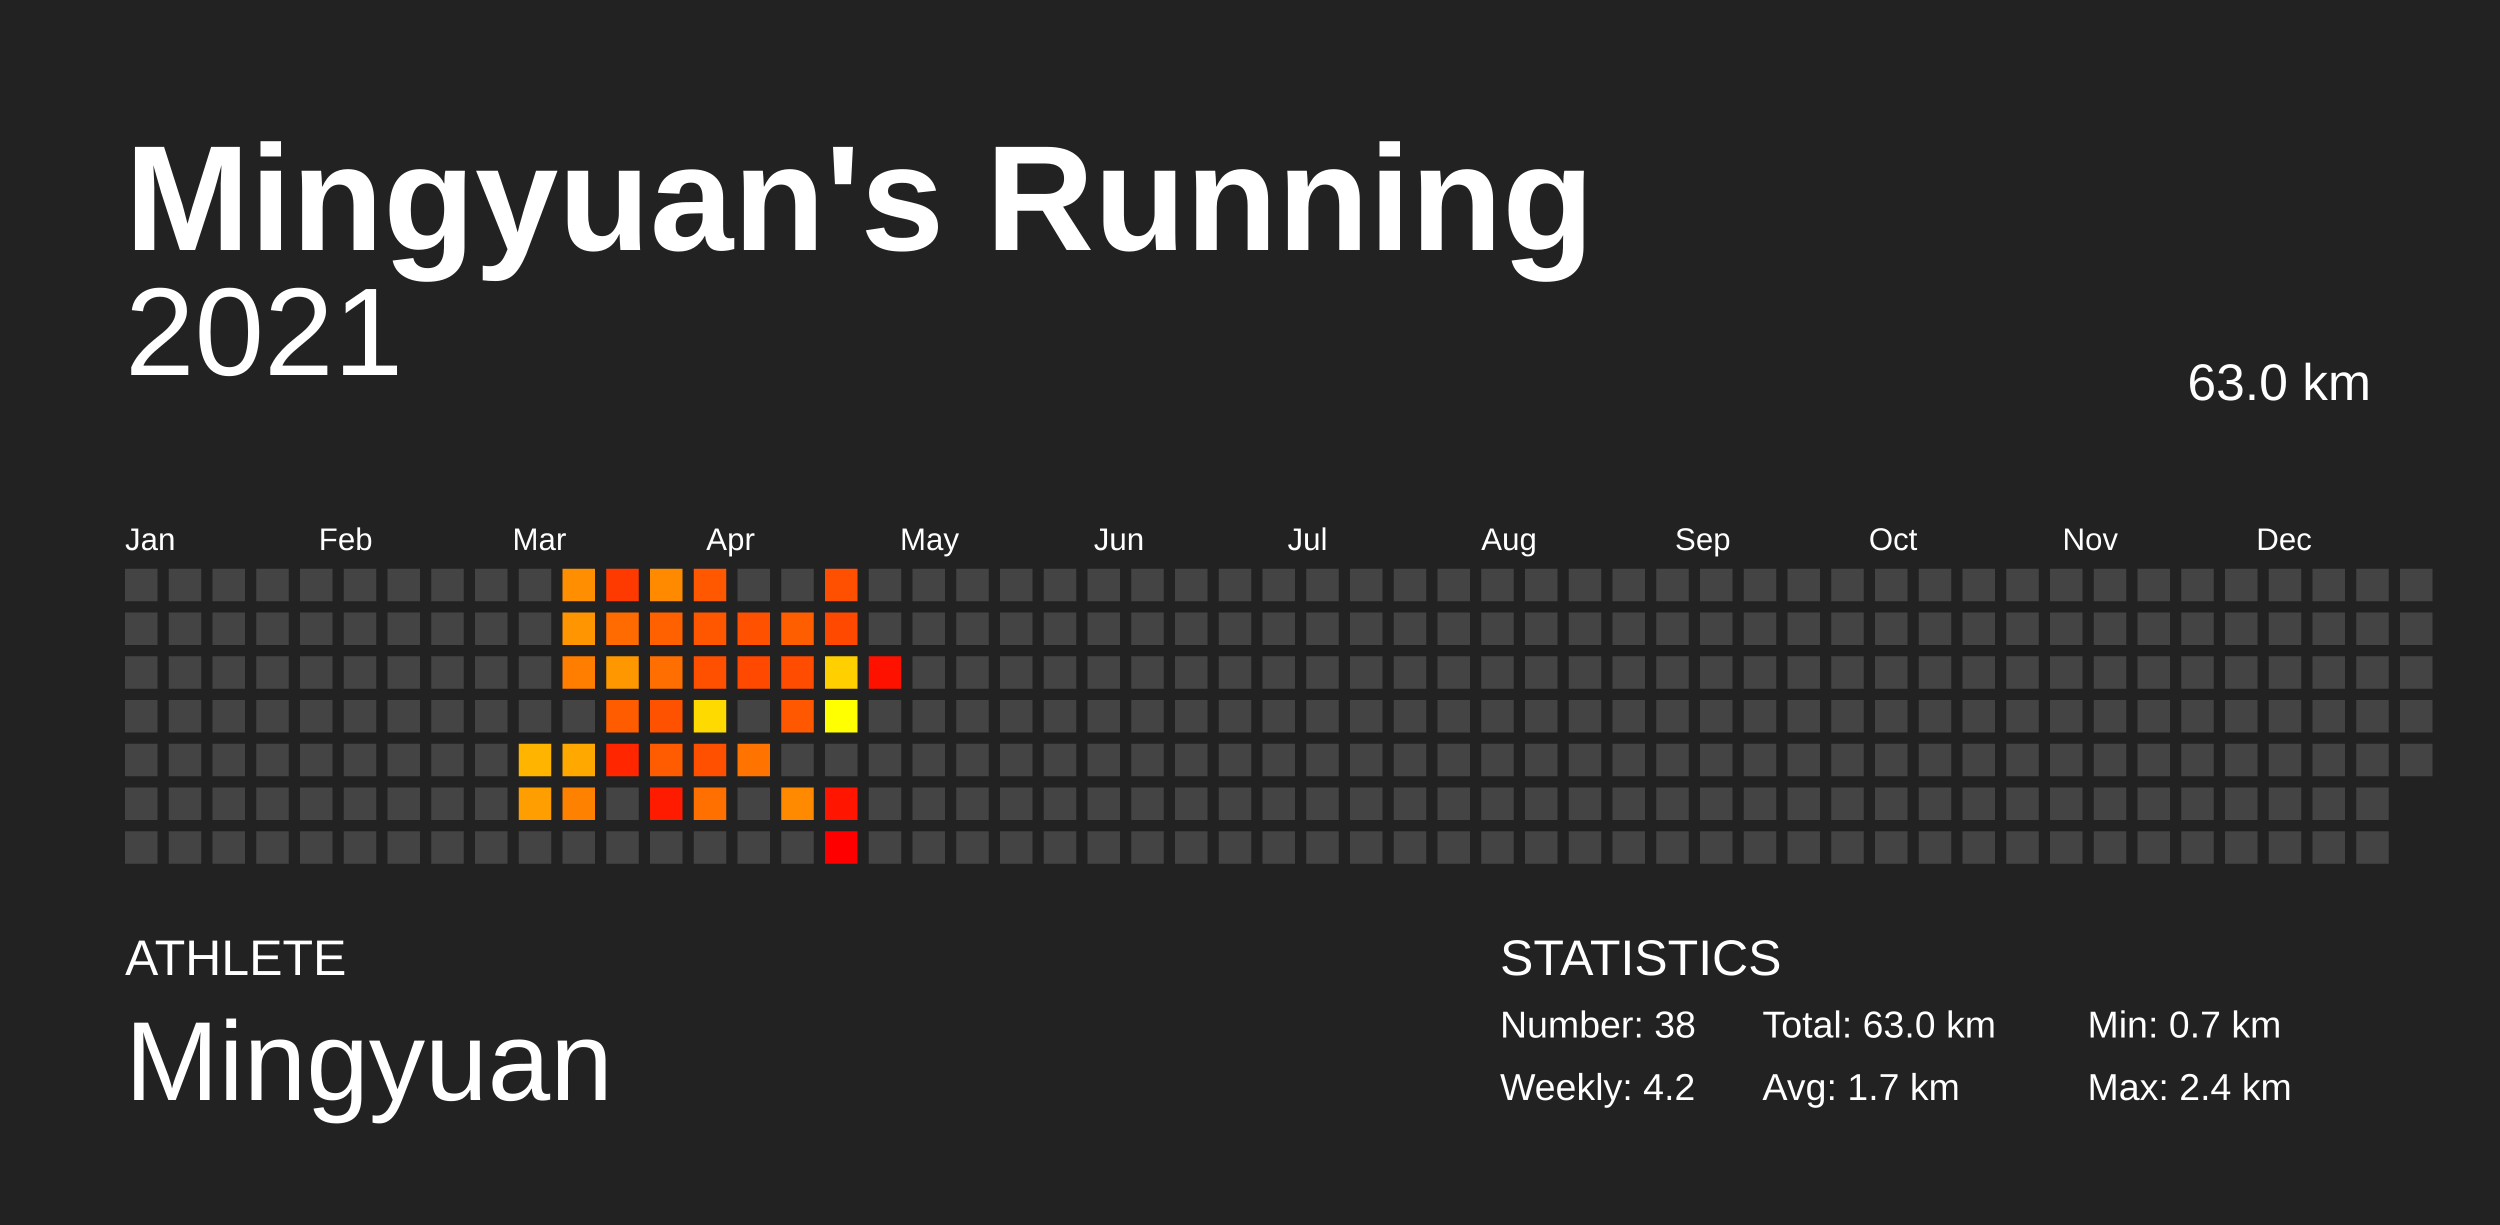
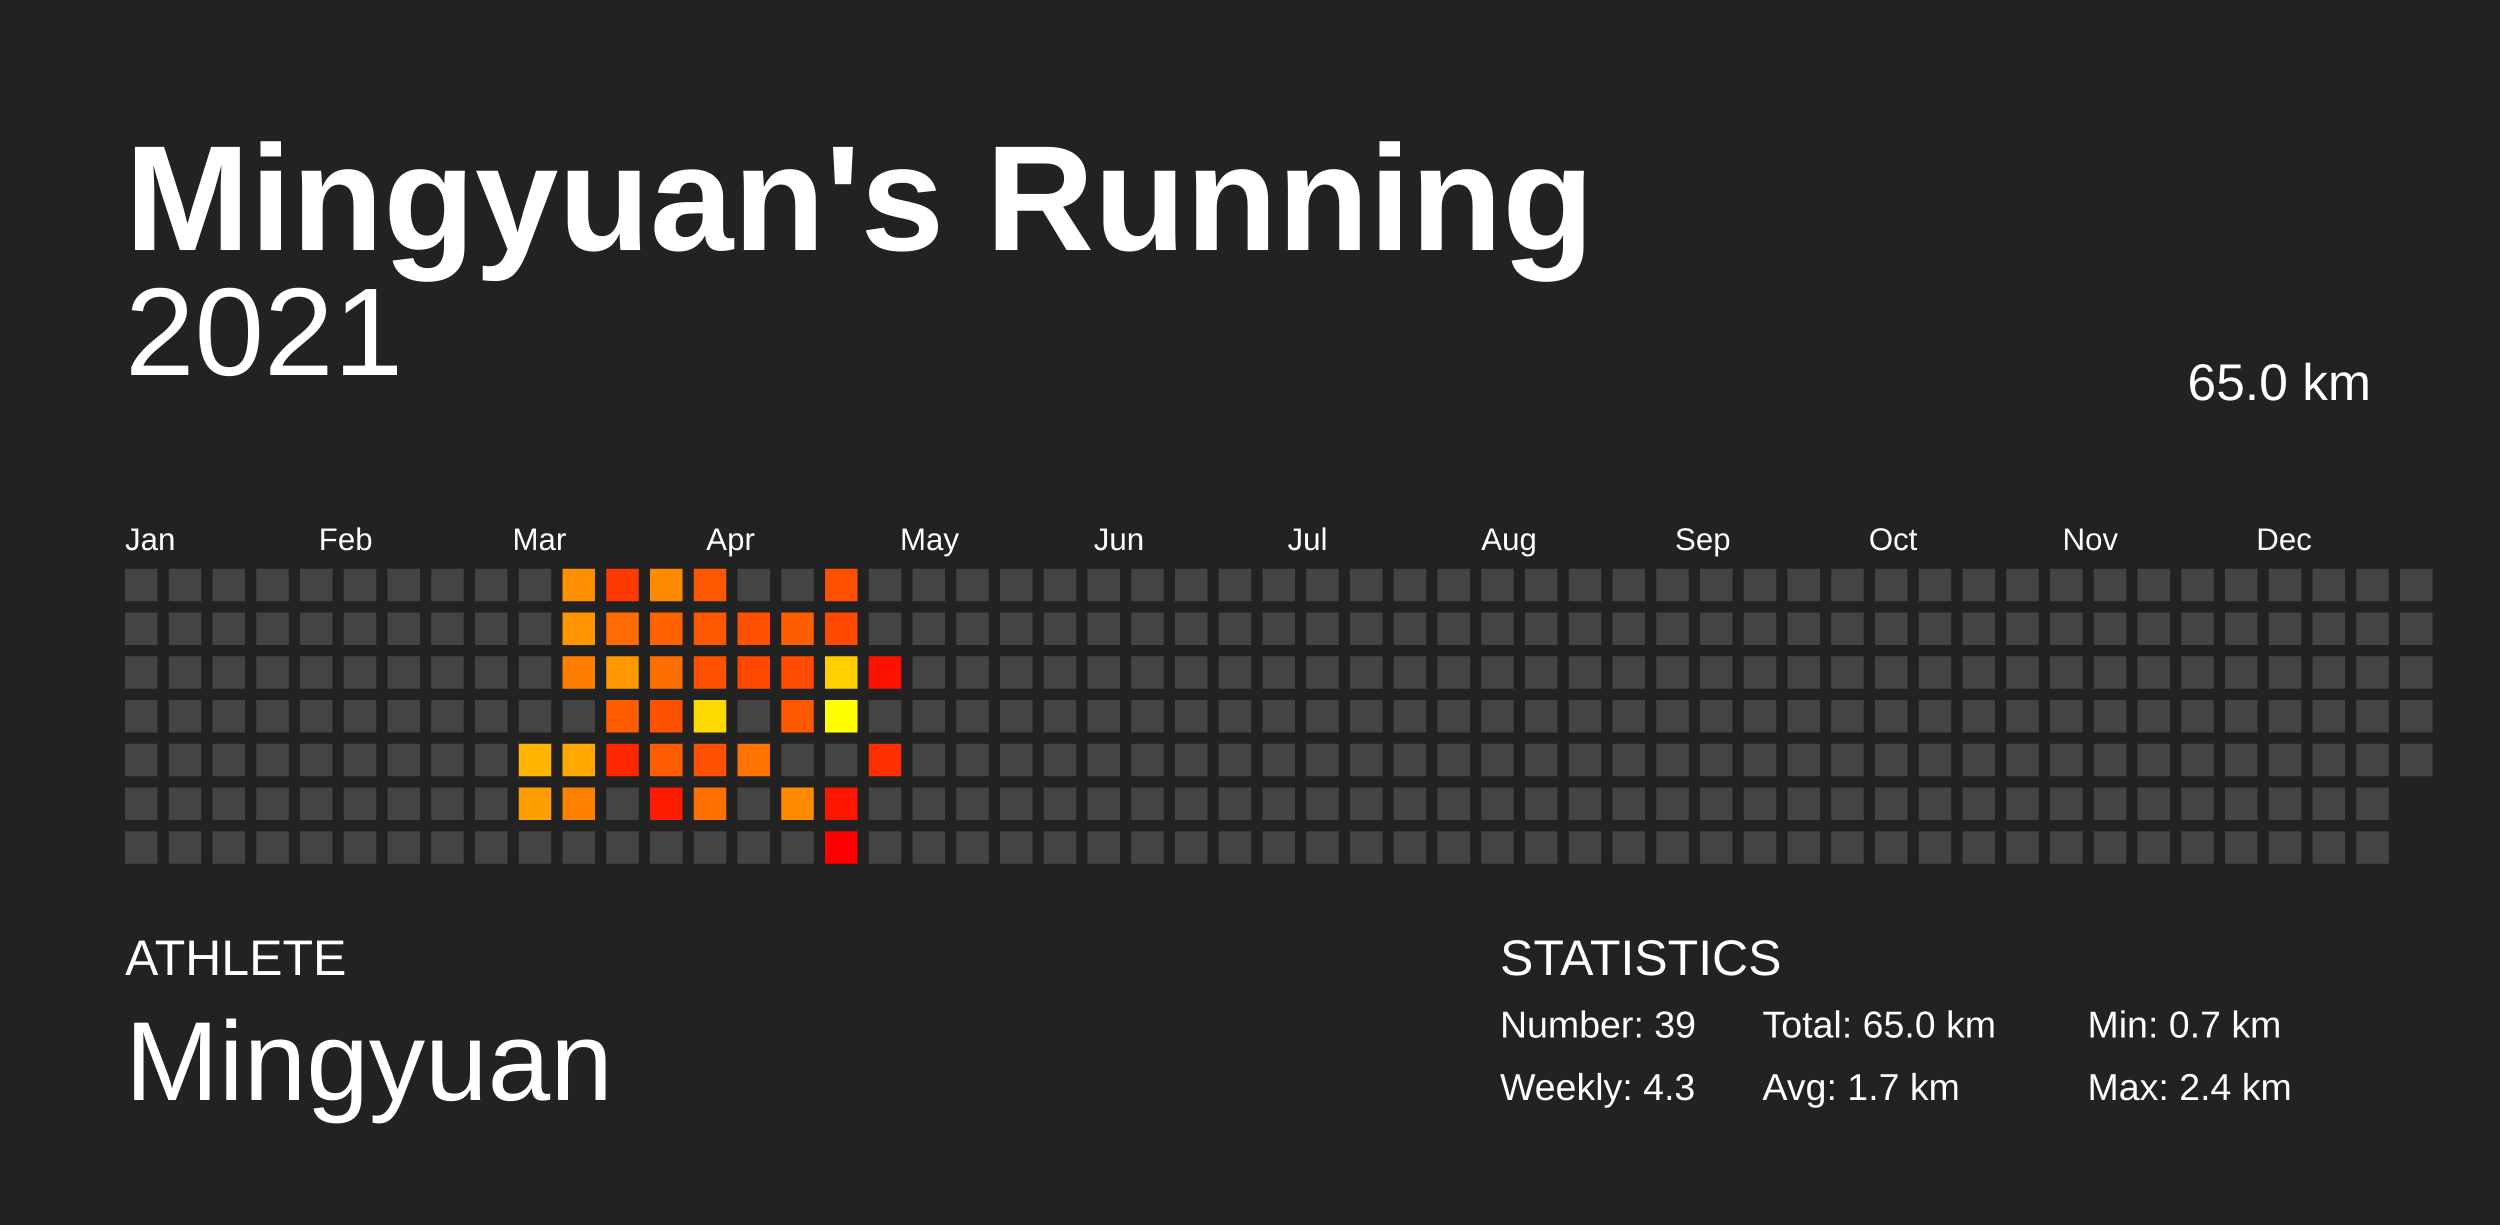
<svg xmlns="http://www.w3.org/2000/svg" baseProfile="full" height="98mm" version="1.1" viewBox="0,0,200,98" width="200mm">
  <defs />
  <rect fill="#222222" height="98" width="200" x="0" y="0" />
  <text fill="#FFFFFF" style="font-size:12px; font-family:Arial; font-weight:bold;" x="10" y="20">Mingyuan's Running</text>
  <text fill="#FFFFFF" style="font-size:4px; font-family:Arial" x="10" y="78">ATHLETE</text>
  <text fill="#FFFFFF" style="font-size:9px; font-family:Arial" x="10" y="88">Mingyuan</text>
  <text fill="#FFFFFF" style="font-size:4px; font-family:Arial" x="120" y="78">STATISTICS</text>
-   <text fill="#FFFFFF" style="font-size:3px; font-family:Arial" x="120" y="83">Number: 38</text>
-   <text fill="#FFFFFF" style="font-size:3px; font-family:Arial" x="120" y="88">Weekly: 4.2</text>
-   <text fill="#FFFFFF" style="font-size:3px; font-family:Arial" x="141" y="83">Total: 63.0 km</text>
+   <text fill="#FFFFFF" style="font-size:3px; font-family:Arial" x="120" y="83">Number: 39</text>
+   <text fill="#FFFFFF" style="font-size:3px; font-family:Arial" x="120" y="88">Weekly: 4.3</text>
+   <text fill="#FFFFFF" style="font-size:3px; font-family:Arial" x="141" y="83">Total: 65.0 km</text>
  <text fill="#FFFFFF" style="font-size:3px; font-family:Arial" x="141" y="88">Avg: 1.7 km</text>
  <text fill="#FFFFFF" style="font-size:3px; font-family:Arial" x="167" y="83">Min: 0.7 km</text>
  <text fill="#FFFFFF" style="font-size:3px; font-family:Arial" x="167" y="88">Max: 2.4 km</text>
  <text alignment-baseline="hanging" fill="#FFFFFF" style="font-size:10.0px; font-family:Arial;" x="10" y="30">2021</text>
-   <text alignment-baseline="hanging" fill="#FFFFFF" style="font-size:4.125px; font-family:Arial;" x="175" y="32">63.0 km</text>
+   <text alignment-baseline="hanging" fill="#FFFFFF" style="font-size:4.125px; font-family:Arial;" x="175" y="32">65.0 km</text>
  <text fill="#FFFFFF" style="font-size:2.5px; font-family:Arial" x="10.0" y="44">Jan</text>
  <text fill="#FFFFFF" style="font-size:2.5px; font-family:Arial" x="25.5" y="44">Feb</text>
  <text fill="#FFFFFF" style="font-size:2.5px; font-family:Arial" x="41.0" y="44">Mar</text>
  <text fill="#FFFFFF" style="font-size:2.5px; font-family:Arial" x="56.5" y="44">Apr</text>
  <text fill="#FFFFFF" style="font-size:2.5px; font-family:Arial" x="72.0" y="44">May</text>
  <text fill="#FFFFFF" style="font-size:2.5px; font-family:Arial" x="87.5" y="44">Jun</text>
  <text fill="#FFFFFF" style="font-size:2.5px; font-family:Arial" x="103.0" y="44">Jul</text>
  <text fill="#FFFFFF" style="font-size:2.5px; font-family:Arial" x="118.5" y="44">Aug</text>
  <text fill="#FFFFFF" style="font-size:2.5px; font-family:Arial" x="134.0" y="44">Sep</text>
  <text fill="#FFFFFF" style="font-size:2.5px; font-family:Arial" x="149.5" y="44">Oct</text>
  <text fill="#FFFFFF" style="font-size:2.5px; font-family:Arial" x="165.0" y="44">Nov</text>
  <text fill="#FFFFFF" style="font-size:2.5px; font-family:Arial" x="180.5" y="44">Dec</text>
  <rect fill="#444444" height="2.6" width="2.6" x="10.0" y="45.5" />
  <rect fill="#444444" height="2.6" width="2.6" x="10.0" y="49.0" />
  <rect fill="#444444" height="2.6" width="2.6" x="10.0" y="52.5" />
  <rect fill="#444444" height="2.6" width="2.6" x="10.0" y="56.0" />
  <rect fill="#444444" height="2.6" width="2.6" x="10.0" y="59.5" />
  <rect fill="#444444" height="2.6" width="2.6" x="10.0" y="63.0" />
  <rect fill="#444444" height="2.6" width="2.6" x="10.0" y="66.5" />
  <rect fill="#444444" height="2.6" width="2.6" x="13.5" y="45.5" />
  <rect fill="#444444" height="2.6" width="2.6" x="13.5" y="49.0" />
  <rect fill="#444444" height="2.6" width="2.6" x="13.5" y="52.5" />
  <rect fill="#444444" height="2.6" width="2.6" x="13.5" y="56.0" />
  <rect fill="#444444" height="2.6" width="2.6" x="13.5" y="59.5" />
  <rect fill="#444444" height="2.6" width="2.6" x="13.5" y="63.0" />
  <rect fill="#444444" height="2.6" width="2.6" x="13.5" y="66.5" />
  <rect fill="#444444" height="2.6" width="2.6" x="17.0" y="45.5" />
  <rect fill="#444444" height="2.6" width="2.6" x="17.0" y="49.0" />
  <rect fill="#444444" height="2.6" width="2.6" x="17.0" y="52.5" />
  <rect fill="#444444" height="2.6" width="2.6" x="17.0" y="56.0" />
  <rect fill="#444444" height="2.6" width="2.6" x="17.0" y="59.5" />
  <rect fill="#444444" height="2.6" width="2.6" x="17.0" y="63.0" />
  <rect fill="#444444" height="2.6" width="2.6" x="17.0" y="66.5" />
  <rect fill="#444444" height="2.6" width="2.6" x="20.5" y="45.5" />
  <rect fill="#444444" height="2.6" width="2.6" x="20.5" y="49.0" />
  <rect fill="#444444" height="2.6" width="2.6" x="20.5" y="52.5" />
  <rect fill="#444444" height="2.6" width="2.6" x="20.5" y="56.0" />
  <rect fill="#444444" height="2.6" width="2.6" x="20.5" y="59.5" />
  <rect fill="#444444" height="2.6" width="2.6" x="20.5" y="63.0" />
  <rect fill="#444444" height="2.6" width="2.6" x="20.5" y="66.5" />
  <rect fill="#444444" height="2.6" width="2.6" x="24.0" y="45.5" />
  <rect fill="#444444" height="2.6" width="2.6" x="24.0" y="49.0" />
  <rect fill="#444444" height="2.6" width="2.6" x="24.0" y="52.5" />
  <rect fill="#444444" height="2.6" width="2.6" x="24.0" y="56.0" />
  <rect fill="#444444" height="2.6" width="2.6" x="24.0" y="59.5" />
  <rect fill="#444444" height="2.6" width="2.6" x="24.0" y="63.0" />
  <rect fill="#444444" height="2.6" width="2.6" x="24.0" y="66.5" />
  <rect fill="#444444" height="2.6" width="2.6" x="27.5" y="45.5" />
  <rect fill="#444444" height="2.6" width="2.6" x="27.5" y="49.0" />
  <rect fill="#444444" height="2.6" width="2.6" x="27.5" y="52.5" />
  <rect fill="#444444" height="2.6" width="2.6" x="27.5" y="56.0" />
  <rect fill="#444444" height="2.6" width="2.6" x="27.5" y="59.5" />
  <rect fill="#444444" height="2.6" width="2.6" x="27.5" y="63.0" />
  <rect fill="#444444" height="2.6" width="2.6" x="27.5" y="66.5" />
  <rect fill="#444444" height="2.6" width="2.6" x="31.0" y="45.5" />
  <rect fill="#444444" height="2.6" width="2.6" x="31.0" y="49.0" />
  <rect fill="#444444" height="2.6" width="2.6" x="31.0" y="52.5" />
  <rect fill="#444444" height="2.6" width="2.6" x="31.0" y="56.0" />
  <rect fill="#444444" height="2.6" width="2.6" x="31.0" y="59.5" />
  <rect fill="#444444" height="2.6" width="2.6" x="31.0" y="63.0" />
  <rect fill="#444444" height="2.6" width="2.6" x="31.0" y="66.5" />
  <rect fill="#444444" height="2.6" width="2.6" x="34.5" y="45.5" />
  <rect fill="#444444" height="2.6" width="2.6" x="34.5" y="49.0" />
  <rect fill="#444444" height="2.6" width="2.6" x="34.5" y="52.5" />
  <rect fill="#444444" height="2.6" width="2.6" x="34.5" y="56.0" />
  <rect fill="#444444" height="2.6" width="2.6" x="34.5" y="59.5" />
  <rect fill="#444444" height="2.6" width="2.6" x="34.5" y="63.0" />
  <rect fill="#444444" height="2.6" width="2.6" x="34.5" y="66.5" />
  <rect fill="#444444" height="2.6" width="2.6" x="38.0" y="45.5" />
  <rect fill="#444444" height="2.6" width="2.6" x="38.0" y="49.0" />
  <rect fill="#444444" height="2.6" width="2.6" x="38.0" y="52.5" />
  <rect fill="#444444" height="2.6" width="2.6" x="38.0" y="56.0" />
  <rect fill="#444444" height="2.6" width="2.6" x="38.0" y="59.5" />
  <rect fill="#444444" height="2.6" width="2.6" x="38.0" y="63.0" />
  <rect fill="#444444" height="2.6" width="2.6" x="38.0" y="66.5" />
  <rect fill="#444444" height="2.6" width="2.6" x="41.5" y="45.5" />
  <rect fill="#444444" height="2.6" width="2.6" x="41.5" y="49.0" />
  <rect fill="#444444" height="2.6" width="2.6" x="41.5" y="52.5" />
  <rect fill="#444444" height="2.6" width="2.6" x="41.5" y="56.0" />
  <rect fill="#ffb400" height="2.6" width="2.6" x="41.5" y="59.5" />
  <rect fill="#ff9e00" height="2.6" width="2.6" x="41.5" y="63.0" />
  <rect fill="#444444" height="2.6" width="2.6" x="41.5" y="66.5" />
  <rect fill="#ff8f00" height="2.6" width="2.6" x="45.0" y="45.5" />
  <rect fill="#ff9500" height="2.6" width="2.6" x="45.0" y="49.0" />
  <rect fill="#ff7e00" height="2.6" width="2.6" x="45.0" y="52.5" />
  <rect fill="#444444" height="2.6" width="2.6" x="45.0" y="56.0" />
  <rect fill="#ffa900" height="2.6" width="2.6" x="45.0" y="59.5" />
  <rect fill="#ff8100" height="2.6" width="2.6" x="45.0" y="63.0" />
  <rect fill="#444444" height="2.6" width="2.6" x="45.0" y="66.5" />
  <rect fill="#ff3a00" height="2.6" width="2.6" x="48.5" y="45.5" />
  <rect fill="#ff6b00" height="2.6" width="2.6" x="48.5" y="49.0" />
  <rect fill="#ff9700" height="2.6" width="2.6" x="48.5" y="52.5" />
  <rect fill="#ff5c00" height="2.6" width="2.6" x="48.5" y="56.0" />
  <rect fill="#ff2600" height="2.6" width="2.6" x="48.5" y="59.5" />
  <rect fill="#444444" height="2.6" width="2.6" x="48.5" y="63.0" />
  <rect fill="#444444" height="2.6" width="2.6" x="48.5" y="66.5" />
  <rect fill="#ff8a00" height="2.6" width="2.6" x="52.0" y="45.5" />
  <rect fill="#ff6100" height="2.6" width="2.6" x="52.0" y="49.0" />
  <rect fill="#ff6e00" height="2.6" width="2.6" x="52.0" y="52.5" />
  <rect fill="#ff5200" height="2.6" width="2.6" x="52.0" y="56.0" />
  <rect fill="#ff5b00" height="2.6" width="2.6" x="52.0" y="59.5" />
  <rect fill="#ff1b00" height="2.6" width="2.6" x="52.0" y="63.0" />
  <rect fill="#444444" height="2.6" width="2.6" x="52.0" y="66.5" />
  <rect fill="#ff5800" height="2.6" width="2.6" x="55.5" y="45.5" />
  <rect fill="#ff5600" height="2.6" width="2.6" x="55.5" y="49.0" />
  <rect fill="#ff5000" height="2.6" width="2.6" x="55.5" y="52.5" />
  <rect fill="#ffda00" height="2.6" width="2.6" x="55.5" y="56.0" />
  <rect fill="#ff5000" height="2.6" width="2.6" x="55.5" y="59.5" />
  <rect fill="#ff7000" height="2.6" width="2.6" x="55.5" y="63.0" />
  <rect fill="#444444" height="2.6" width="2.6" x="55.5" y="66.5" />
  <rect fill="#444444" height="2.6" width="2.6" x="59.0" y="45.5" />
  <rect fill="#ff5100" height="2.6" width="2.6" x="59.0" y="49.0" />
  <rect fill="#ff4800" height="2.6" width="2.6" x="59.0" y="52.5" />
  <rect fill="#444444" height="2.6" width="2.6" x="59.0" y="56.0" />
  <rect fill="#ff7400" height="2.6" width="2.6" x="59.0" y="59.5" />
  <rect fill="#444444" height="2.6" width="2.6" x="59.0" y="63.0" />
  <rect fill="#444444" height="2.6" width="2.6" x="59.0" y="66.5" />
  <rect fill="#444444" height="2.6" width="2.6" x="62.5" y="45.5" />
  <rect fill="#ff5e00" height="2.6" width="2.6" x="62.5" y="49.0" />
  <rect fill="#ff4c00" height="2.6" width="2.6" x="62.5" y="52.5" />
  <rect fill="#ff5800" height="2.6" width="2.6" x="62.5" y="56.0" />
  <rect fill="#444444" height="2.6" width="2.6" x="62.5" y="59.5" />
  <rect fill="#ff8a00" height="2.6" width="2.6" x="62.5" y="63.0" />
  <rect fill="#444444" height="2.6" width="2.6" x="62.5" y="66.5" />
  <rect fill="#ff4f00" height="2.6" width="2.6" x="66.0" y="45.5" />
  <rect fill="#ff4800" height="2.6" width="2.6" x="66.0" y="49.0" />
  <rect fill="#ffcf00" height="2.6" width="2.6" x="66.0" y="52.5" />
  <rect fill="#ffff00" height="2.6" width="2.6" x="66.0" y="56.0" />
  <rect fill="#444444" height="2.6" width="2.6" x="66.0" y="59.5" />
  <rect fill="#ff1500" height="2.6" width="2.6" x="66.0" y="63.0" />
  <rect fill="#ff0000" height="2.6" width="2.6" x="66.0" y="66.5" />
  <rect fill="#444444" height="2.6" width="2.6" x="69.5" y="45.5" />
  <rect fill="#444444" height="2.6" width="2.6" x="69.5" y="49.0" />
  <rect fill="#ff1100" height="2.6" width="2.6" x="69.5" y="52.5" />
  <rect fill="#444444" height="2.6" width="2.6" x="69.5" y="56.0" />
-   <rect fill="#444444" height="2.6" width="2.6" x="69.5" y="59.5" />
+   <rect fill="#ff3000" height="2.6" width="2.6" x="69.5" y="59.5" />
  <rect fill="#444444" height="2.6" width="2.6" x="69.5" y="63.0" />
  <rect fill="#444444" height="2.6" width="2.6" x="69.5" y="66.5" />
  <rect fill="#444444" height="2.6" width="2.6" x="73.0" y="45.5" />
  <rect fill="#444444" height="2.6" width="2.6" x="73.0" y="49.0" />
  <rect fill="#444444" height="2.6" width="2.6" x="73.0" y="52.5" />
  <rect fill="#444444" height="2.6" width="2.6" x="73.0" y="56.0" />
  <rect fill="#444444" height="2.6" width="2.6" x="73.0" y="59.5" />
  <rect fill="#444444" height="2.6" width="2.6" x="73.0" y="63.0" />
  <rect fill="#444444" height="2.6" width="2.6" x="73.0" y="66.5" />
  <rect fill="#444444" height="2.6" width="2.6" x="76.5" y="45.5" />
  <rect fill="#444444" height="2.6" width="2.6" x="76.5" y="49.0" />
  <rect fill="#444444" height="2.6" width="2.6" x="76.5" y="52.5" />
  <rect fill="#444444" height="2.6" width="2.6" x="76.5" y="56.0" />
  <rect fill="#444444" height="2.6" width="2.6" x="76.5" y="59.5" />
  <rect fill="#444444" height="2.6" width="2.6" x="76.5" y="63.0" />
  <rect fill="#444444" height="2.6" width="2.6" x="76.5" y="66.5" />
  <rect fill="#444444" height="2.6" width="2.6" x="80.0" y="45.5" />
  <rect fill="#444444" height="2.6" width="2.6" x="80.0" y="49.0" />
  <rect fill="#444444" height="2.6" width="2.6" x="80.0" y="52.5" />
  <rect fill="#444444" height="2.6" width="2.6" x="80.0" y="56.0" />
  <rect fill="#444444" height="2.6" width="2.6" x="80.0" y="59.5" />
  <rect fill="#444444" height="2.6" width="2.6" x="80.0" y="63.0" />
  <rect fill="#444444" height="2.6" width="2.6" x="80.0" y="66.5" />
  <rect fill="#444444" height="2.6" width="2.6" x="83.5" y="45.5" />
  <rect fill="#444444" height="2.6" width="2.6" x="83.5" y="49.0" />
  <rect fill="#444444" height="2.6" width="2.6" x="83.5" y="52.5" />
  <rect fill="#444444" height="2.6" width="2.6" x="83.5" y="56.0" />
  <rect fill="#444444" height="2.6" width="2.6" x="83.5" y="59.5" />
  <rect fill="#444444" height="2.6" width="2.6" x="83.5" y="63.0" />
  <rect fill="#444444" height="2.6" width="2.6" x="83.5" y="66.5" />
  <rect fill="#444444" height="2.6" width="2.6" x="87.0" y="45.5" />
  <rect fill="#444444" height="2.6" width="2.6" x="87.0" y="49.0" />
  <rect fill="#444444" height="2.6" width="2.6" x="87.0" y="52.5" />
  <rect fill="#444444" height="2.6" width="2.6" x="87.0" y="56.0" />
  <rect fill="#444444" height="2.6" width="2.6" x="87.0" y="59.5" />
  <rect fill="#444444" height="2.6" width="2.6" x="87.0" y="63.0" />
  <rect fill="#444444" height="2.6" width="2.6" x="87.0" y="66.5" />
  <rect fill="#444444" height="2.6" width="2.6" x="90.5" y="45.5" />
  <rect fill="#444444" height="2.6" width="2.6" x="90.5" y="49.0" />
  <rect fill="#444444" height="2.6" width="2.6" x="90.5" y="52.5" />
  <rect fill="#444444" height="2.6" width="2.6" x="90.5" y="56.0" />
  <rect fill="#444444" height="2.6" width="2.6" x="90.5" y="59.5" />
  <rect fill="#444444" height="2.6" width="2.6" x="90.5" y="63.0" />
  <rect fill="#444444" height="2.6" width="2.6" x="90.5" y="66.5" />
  <rect fill="#444444" height="2.6" width="2.6" x="94.0" y="45.5" />
  <rect fill="#444444" height="2.6" width="2.6" x="94.0" y="49.0" />
  <rect fill="#444444" height="2.6" width="2.6" x="94.0" y="52.5" />
  <rect fill="#444444" height="2.6" width="2.6" x="94.0" y="56.0" />
  <rect fill="#444444" height="2.6" width="2.6" x="94.0" y="59.5" />
  <rect fill="#444444" height="2.6" width="2.6" x="94.0" y="63.0" />
  <rect fill="#444444" height="2.6" width="2.6" x="94.0" y="66.5" />
  <rect fill="#444444" height="2.6" width="2.6" x="97.5" y="45.5" />
  <rect fill="#444444" height="2.6" width="2.6" x="97.5" y="49.0" />
  <rect fill="#444444" height="2.6" width="2.6" x="97.5" y="52.5" />
  <rect fill="#444444" height="2.6" width="2.6" x="97.5" y="56.0" />
  <rect fill="#444444" height="2.6" width="2.6" x="97.5" y="59.5" />
  <rect fill="#444444" height="2.6" width="2.6" x="97.5" y="63.0" />
  <rect fill="#444444" height="2.6" width="2.6" x="97.5" y="66.5" />
  <rect fill="#444444" height="2.6" width="2.6" x="101.0" y="45.5" />
  <rect fill="#444444" height="2.6" width="2.6" x="101.0" y="49.0" />
  <rect fill="#444444" height="2.6" width="2.6" x="101.0" y="52.5" />
  <rect fill="#444444" height="2.6" width="2.6" x="101.0" y="56.0" />
  <rect fill="#444444" height="2.6" width="2.6" x="101.0" y="59.5" />
  <rect fill="#444444" height="2.6" width="2.6" x="101.0" y="63.0" />
  <rect fill="#444444" height="2.6" width="2.6" x="101.0" y="66.5" />
  <rect fill="#444444" height="2.6" width="2.6" x="104.5" y="45.5" />
  <rect fill="#444444" height="2.6" width="2.6" x="104.5" y="49.0" />
  <rect fill="#444444" height="2.6" width="2.6" x="104.5" y="52.5" />
  <rect fill="#444444" height="2.6" width="2.6" x="104.5" y="56.0" />
  <rect fill="#444444" height="2.6" width="2.6" x="104.5" y="59.5" />
  <rect fill="#444444" height="2.6" width="2.6" x="104.5" y="63.0" />
  <rect fill="#444444" height="2.6" width="2.6" x="104.5" y="66.5" />
  <rect fill="#444444" height="2.6" width="2.6" x="108.0" y="45.5" />
  <rect fill="#444444" height="2.6" width="2.6" x="108.0" y="49.0" />
  <rect fill="#444444" height="2.6" width="2.6" x="108.0" y="52.5" />
  <rect fill="#444444" height="2.6" width="2.6" x="108.0" y="56.0" />
  <rect fill="#444444" height="2.6" width="2.6" x="108.0" y="59.5" />
  <rect fill="#444444" height="2.6" width="2.6" x="108.0" y="63.0" />
  <rect fill="#444444" height="2.6" width="2.6" x="108.0" y="66.5" />
  <rect fill="#444444" height="2.6" width="2.6" x="111.5" y="45.5" />
  <rect fill="#444444" height="2.6" width="2.6" x="111.5" y="49.0" />
  <rect fill="#444444" height="2.6" width="2.6" x="111.5" y="52.5" />
  <rect fill="#444444" height="2.6" width="2.6" x="111.5" y="56.0" />
  <rect fill="#444444" height="2.6" width="2.6" x="111.5" y="59.5" />
  <rect fill="#444444" height="2.6" width="2.6" x="111.5" y="63.0" />
  <rect fill="#444444" height="2.6" width="2.6" x="111.5" y="66.5" />
  <rect fill="#444444" height="2.6" width="2.6" x="115.0" y="45.5" />
  <rect fill="#444444" height="2.6" width="2.6" x="115.0" y="49.0" />
  <rect fill="#444444" height="2.6" width="2.6" x="115.0" y="52.5" />
  <rect fill="#444444" height="2.6" width="2.6" x="115.0" y="56.0" />
  <rect fill="#444444" height="2.6" width="2.6" x="115.0" y="59.5" />
  <rect fill="#444444" height="2.6" width="2.6" x="115.0" y="63.0" />
  <rect fill="#444444" height="2.6" width="2.6" x="115.0" y="66.5" />
  <rect fill="#444444" height="2.6" width="2.6" x="118.5" y="45.5" />
  <rect fill="#444444" height="2.6" width="2.6" x="118.5" y="49.0" />
  <rect fill="#444444" height="2.6" width="2.6" x="118.5" y="52.5" />
  <rect fill="#444444" height="2.6" width="2.6" x="118.5" y="56.0" />
  <rect fill="#444444" height="2.6" width="2.6" x="118.5" y="59.5" />
  <rect fill="#444444" height="2.6" width="2.6" x="118.5" y="63.0" />
  <rect fill="#444444" height="2.6" width="2.6" x="118.5" y="66.5" />
  <rect fill="#444444" height="2.6" width="2.6" x="122.0" y="45.5" />
  <rect fill="#444444" height="2.6" width="2.6" x="122.0" y="49.0" />
  <rect fill="#444444" height="2.6" width="2.6" x="122.0" y="52.5" />
  <rect fill="#444444" height="2.6" width="2.6" x="122.0" y="56.0" />
  <rect fill="#444444" height="2.6" width="2.6" x="122.0" y="59.5" />
  <rect fill="#444444" height="2.6" width="2.6" x="122.0" y="63.0" />
  <rect fill="#444444" height="2.6" width="2.6" x="122.0" y="66.5" />
  <rect fill="#444444" height="2.6" width="2.6" x="125.5" y="45.5" />
  <rect fill="#444444" height="2.6" width="2.6" x="125.5" y="49.0" />
  <rect fill="#444444" height="2.6" width="2.6" x="125.5" y="52.5" />
  <rect fill="#444444" height="2.6" width="2.6" x="125.5" y="56.0" />
  <rect fill="#444444" height="2.6" width="2.6" x="125.5" y="59.5" />
  <rect fill="#444444" height="2.6" width="2.6" x="125.5" y="63.0" />
  <rect fill="#444444" height="2.6" width="2.6" x="125.5" y="66.5" />
  <rect fill="#444444" height="2.6" width="2.6" x="129.0" y="45.5" />
  <rect fill="#444444" height="2.6" width="2.6" x="129.0" y="49.0" />
  <rect fill="#444444" height="2.6" width="2.6" x="129.0" y="52.5" />
  <rect fill="#444444" height="2.6" width="2.6" x="129.0" y="56.0" />
  <rect fill="#444444" height="2.6" width="2.6" x="129.0" y="59.5" />
  <rect fill="#444444" height="2.6" width="2.6" x="129.0" y="63.0" />
  <rect fill="#444444" height="2.6" width="2.6" x="129.0" y="66.5" />
  <rect fill="#444444" height="2.6" width="2.6" x="132.5" y="45.5" />
  <rect fill="#444444" height="2.6" width="2.6" x="132.5" y="49.0" />
  <rect fill="#444444" height="2.6" width="2.6" x="132.5" y="52.5" />
  <rect fill="#444444" height="2.6" width="2.6" x="132.5" y="56.0" />
  <rect fill="#444444" height="2.6" width="2.6" x="132.5" y="59.5" />
  <rect fill="#444444" height="2.6" width="2.6" x="132.5" y="63.0" />
  <rect fill="#444444" height="2.6" width="2.6" x="132.5" y="66.5" />
  <rect fill="#444444" height="2.6" width="2.6" x="136.0" y="45.5" />
  <rect fill="#444444" height="2.6" width="2.6" x="136.0" y="49.0" />
  <rect fill="#444444" height="2.6" width="2.6" x="136.0" y="52.5" />
  <rect fill="#444444" height="2.6" width="2.6" x="136.0" y="56.0" />
  <rect fill="#444444" height="2.6" width="2.6" x="136.0" y="59.5" />
  <rect fill="#444444" height="2.6" width="2.6" x="136.0" y="63.0" />
  <rect fill="#444444" height="2.6" width="2.6" x="136.0" y="66.5" />
  <rect fill="#444444" height="2.6" width="2.6" x="139.5" y="45.5" />
  <rect fill="#444444" height="2.6" width="2.6" x="139.5" y="49.0" />
  <rect fill="#444444" height="2.6" width="2.6" x="139.5" y="52.5" />
  <rect fill="#444444" height="2.6" width="2.6" x="139.5" y="56.0" />
  <rect fill="#444444" height="2.6" width="2.6" x="139.5" y="59.5" />
  <rect fill="#444444" height="2.6" width="2.6" x="139.5" y="63.0" />
  <rect fill="#444444" height="2.6" width="2.6" x="139.5" y="66.5" />
  <rect fill="#444444" height="2.6" width="2.6" x="143.0" y="45.5" />
  <rect fill="#444444" height="2.6" width="2.6" x="143.0" y="49.0" />
  <rect fill="#444444" height="2.6" width="2.6" x="143.0" y="52.5" />
  <rect fill="#444444" height="2.6" width="2.6" x="143.0" y="56.0" />
  <rect fill="#444444" height="2.6" width="2.6" x="143.0" y="59.5" />
  <rect fill="#444444" height="2.6" width="2.6" x="143.0" y="63.0" />
  <rect fill="#444444" height="2.6" width="2.6" x="143.0" y="66.5" />
  <rect fill="#444444" height="2.6" width="2.6" x="146.5" y="45.5" />
  <rect fill="#444444" height="2.6" width="2.6" x="146.5" y="49.0" />
  <rect fill="#444444" height="2.6" width="2.6" x="146.5" y="52.5" />
  <rect fill="#444444" height="2.6" width="2.6" x="146.5" y="56.0" />
  <rect fill="#444444" height="2.6" width="2.6" x="146.5" y="59.5" />
  <rect fill="#444444" height="2.6" width="2.6" x="146.5" y="63.0" />
  <rect fill="#444444" height="2.6" width="2.6" x="146.5" y="66.5" />
  <rect fill="#444444" height="2.6" width="2.6" x="150.0" y="45.5" />
  <rect fill="#444444" height="2.6" width="2.6" x="150.0" y="49.0" />
  <rect fill="#444444" height="2.6" width="2.6" x="150.0" y="52.5" />
  <rect fill="#444444" height="2.6" width="2.6" x="150.0" y="56.0" />
  <rect fill="#444444" height="2.6" width="2.6" x="150.0" y="59.5" />
  <rect fill="#444444" height="2.6" width="2.6" x="150.0" y="63.0" />
  <rect fill="#444444" height="2.6" width="2.6" x="150.0" y="66.5" />
  <rect fill="#444444" height="2.6" width="2.6" x="153.5" y="45.5" />
  <rect fill="#444444" height="2.6" width="2.6" x="153.5" y="49.0" />
  <rect fill="#444444" height="2.6" width="2.6" x="153.5" y="52.5" />
  <rect fill="#444444" height="2.6" width="2.6" x="153.5" y="56.0" />
  <rect fill="#444444" height="2.6" width="2.6" x="153.5" y="59.5" />
  <rect fill="#444444" height="2.6" width="2.6" x="153.5" y="63.0" />
  <rect fill="#444444" height="2.6" width="2.6" x="153.5" y="66.5" />
  <rect fill="#444444" height="2.6" width="2.6" x="157.0" y="45.5" />
  <rect fill="#444444" height="2.6" width="2.6" x="157.0" y="49.0" />
  <rect fill="#444444" height="2.6" width="2.6" x="157.0" y="52.5" />
  <rect fill="#444444" height="2.6" width="2.6" x="157.0" y="56.0" />
  <rect fill="#444444" height="2.6" width="2.6" x="157.0" y="59.5" />
  <rect fill="#444444" height="2.6" width="2.6" x="157.0" y="63.0" />
  <rect fill="#444444" height="2.6" width="2.6" x="157.0" y="66.5" />
  <rect fill="#444444" height="2.6" width="2.6" x="160.5" y="45.5" />
  <rect fill="#444444" height="2.6" width="2.6" x="160.5" y="49.0" />
  <rect fill="#444444" height="2.6" width="2.6" x="160.5" y="52.5" />
  <rect fill="#444444" height="2.6" width="2.6" x="160.5" y="56.0" />
  <rect fill="#444444" height="2.6" width="2.6" x="160.5" y="59.5" />
  <rect fill="#444444" height="2.6" width="2.6" x="160.5" y="63.0" />
  <rect fill="#444444" height="2.6" width="2.6" x="160.5" y="66.5" />
  <rect fill="#444444" height="2.6" width="2.6" x="164.0" y="45.5" />
  <rect fill="#444444" height="2.6" width="2.6" x="164.0" y="49.0" />
  <rect fill="#444444" height="2.6" width="2.6" x="164.0" y="52.5" />
  <rect fill="#444444" height="2.6" width="2.6" x="164.0" y="56.0" />
  <rect fill="#444444" height="2.6" width="2.6" x="164.0" y="59.5" />
  <rect fill="#444444" height="2.6" width="2.6" x="164.0" y="63.0" />
  <rect fill="#444444" height="2.6" width="2.6" x="164.0" y="66.5" />
  <rect fill="#444444" height="2.6" width="2.6" x="167.5" y="45.5" />
  <rect fill="#444444" height="2.6" width="2.6" x="167.5" y="49.0" />
  <rect fill="#444444" height="2.6" width="2.6" x="167.5" y="52.5" />
  <rect fill="#444444" height="2.6" width="2.6" x="167.5" y="56.0" />
  <rect fill="#444444" height="2.6" width="2.6" x="167.5" y="59.5" />
  <rect fill="#444444" height="2.6" width="2.6" x="167.5" y="63.0" />
  <rect fill="#444444" height="2.6" width="2.6" x="167.5" y="66.5" />
  <rect fill="#444444" height="2.6" width="2.6" x="171.0" y="45.5" />
  <rect fill="#444444" height="2.6" width="2.6" x="171.0" y="49.0" />
  <rect fill="#444444" height="2.6" width="2.6" x="171.0" y="52.5" />
  <rect fill="#444444" height="2.6" width="2.6" x="171.0" y="56.0" />
  <rect fill="#444444" height="2.6" width="2.6" x="171.0" y="59.5" />
  <rect fill="#444444" height="2.6" width="2.6" x="171.0" y="63.0" />
  <rect fill="#444444" height="2.6" width="2.6" x="171.0" y="66.5" />
  <rect fill="#444444" height="2.6" width="2.6" x="174.5" y="45.5" />
  <rect fill="#444444" height="2.6" width="2.6" x="174.5" y="49.0" />
  <rect fill="#444444" height="2.6" width="2.6" x="174.5" y="52.5" />
  <rect fill="#444444" height="2.6" width="2.6" x="174.5" y="56.0" />
  <rect fill="#444444" height="2.6" width="2.6" x="174.5" y="59.5" />
  <rect fill="#444444" height="2.6" width="2.6" x="174.5" y="63.0" />
  <rect fill="#444444" height="2.6" width="2.6" x="174.5" y="66.5" />
  <rect fill="#444444" height="2.6" width="2.6" x="178.0" y="45.5" />
  <rect fill="#444444" height="2.6" width="2.6" x="178.0" y="49.0" />
  <rect fill="#444444" height="2.6" width="2.6" x="178.0" y="52.5" />
  <rect fill="#444444" height="2.6" width="2.6" x="178.0" y="56.0" />
  <rect fill="#444444" height="2.6" width="2.6" x="178.0" y="59.5" />
  <rect fill="#444444" height="2.6" width="2.6" x="178.0" y="63.0" />
  <rect fill="#444444" height="2.6" width="2.6" x="178.0" y="66.5" />
  <rect fill="#444444" height="2.6" width="2.6" x="181.5" y="45.5" />
  <rect fill="#444444" height="2.6" width="2.6" x="181.5" y="49.0" />
  <rect fill="#444444" height="2.6" width="2.6" x="181.5" y="52.5" />
  <rect fill="#444444" height="2.6" width="2.6" x="181.5" y="56.0" />
  <rect fill="#444444" height="2.6" width="2.6" x="181.5" y="59.5" />
  <rect fill="#444444" height="2.6" width="2.6" x="181.5" y="63.0" />
  <rect fill="#444444" height="2.6" width="2.6" x="181.5" y="66.5" />
  <rect fill="#444444" height="2.6" width="2.6" x="185.0" y="45.5" />
  <rect fill="#444444" height="2.6" width="2.6" x="185.0" y="49.0" />
  <rect fill="#444444" height="2.6" width="2.6" x="185.0" y="52.5" />
  <rect fill="#444444" height="2.6" width="2.6" x="185.0" y="56.0" />
  <rect fill="#444444" height="2.6" width="2.6" x="185.0" y="59.5" />
  <rect fill="#444444" height="2.6" width="2.6" x="185.0" y="63.0" />
  <rect fill="#444444" height="2.6" width="2.6" x="185.0" y="66.5" />
  <rect fill="#444444" height="2.6" width="2.6" x="188.5" y="45.5" />
  <rect fill="#444444" height="2.6" width="2.6" x="188.5" y="49.0" />
  <rect fill="#444444" height="2.6" width="2.6" x="188.5" y="52.5" />
  <rect fill="#444444" height="2.6" width="2.6" x="188.5" y="56.0" />
  <rect fill="#444444" height="2.6" width="2.6" x="188.5" y="59.5" />
  <rect fill="#444444" height="2.6" width="2.6" x="188.5" y="63.0" />
  <rect fill="#444444" height="2.6" width="2.6" x="188.5" y="66.5" />
  <rect fill="#444444" height="2.6" width="2.6" x="192.0" y="45.5" />
  <rect fill="#444444" height="2.6" width="2.6" x="192.0" y="49.0" />
  <rect fill="#444444" height="2.6" width="2.6" x="192.0" y="52.5" />
  <rect fill="#444444" height="2.6" width="2.6" x="192.0" y="56.0" />
  <rect fill="#444444" height="2.6" width="2.6" x="192.0" y="59.5" />
</svg>
